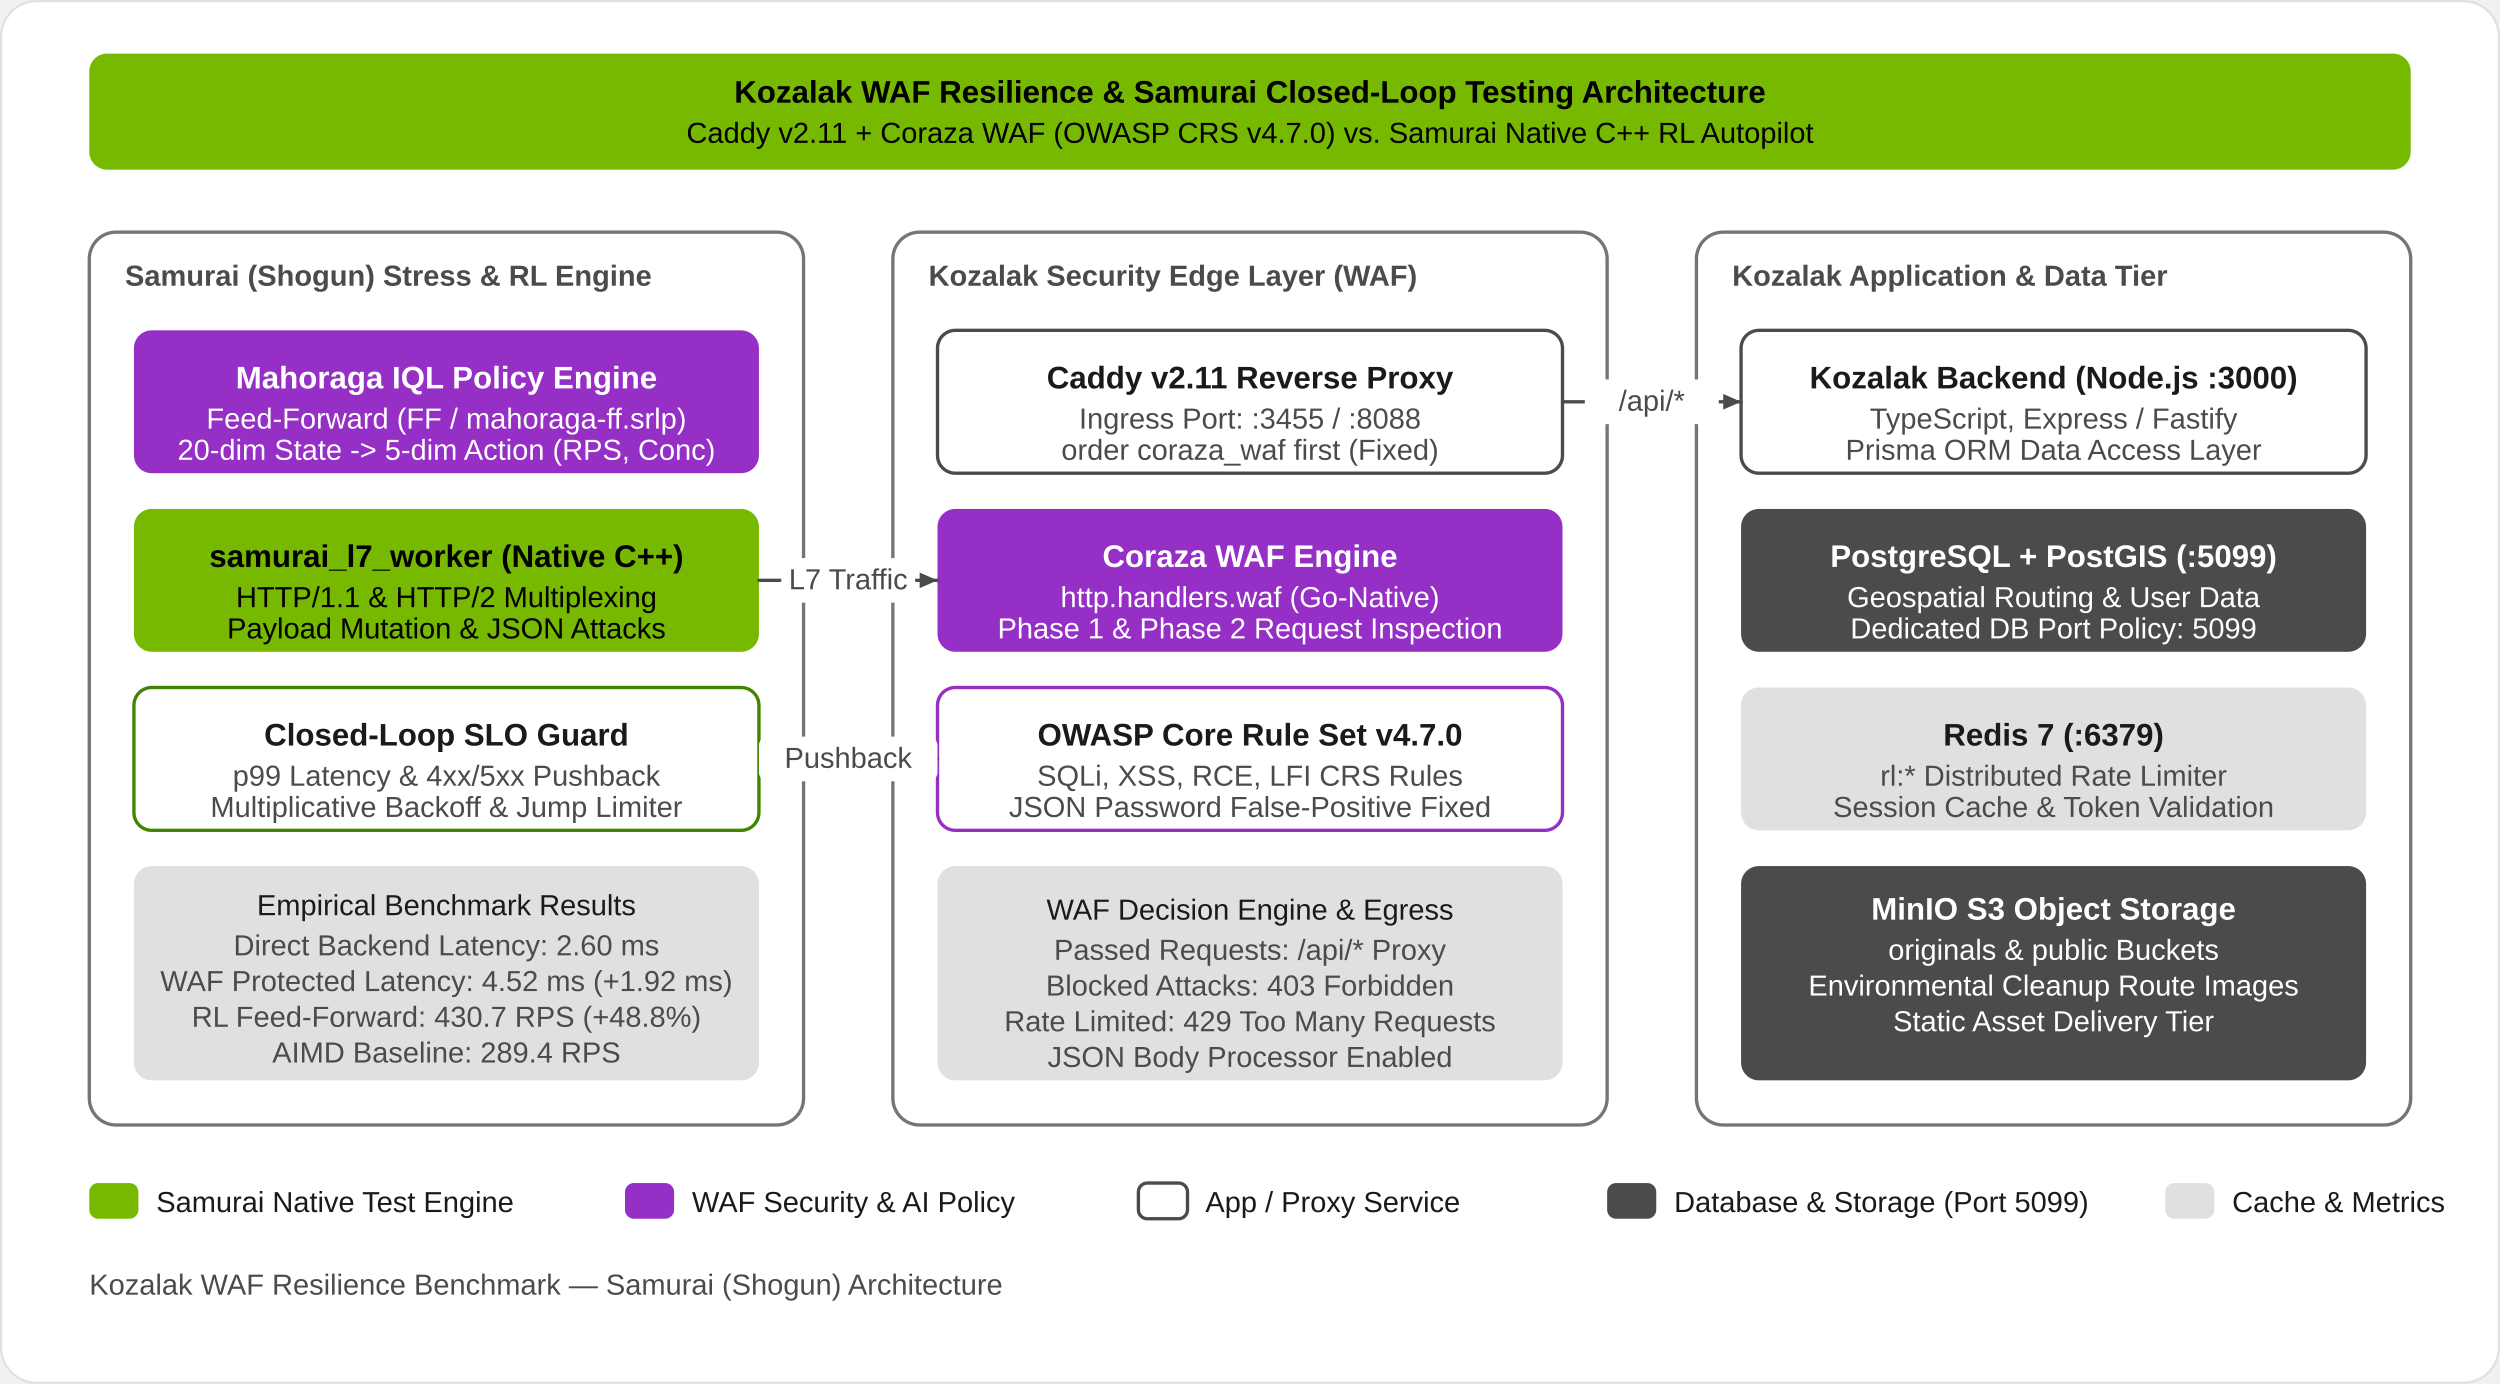
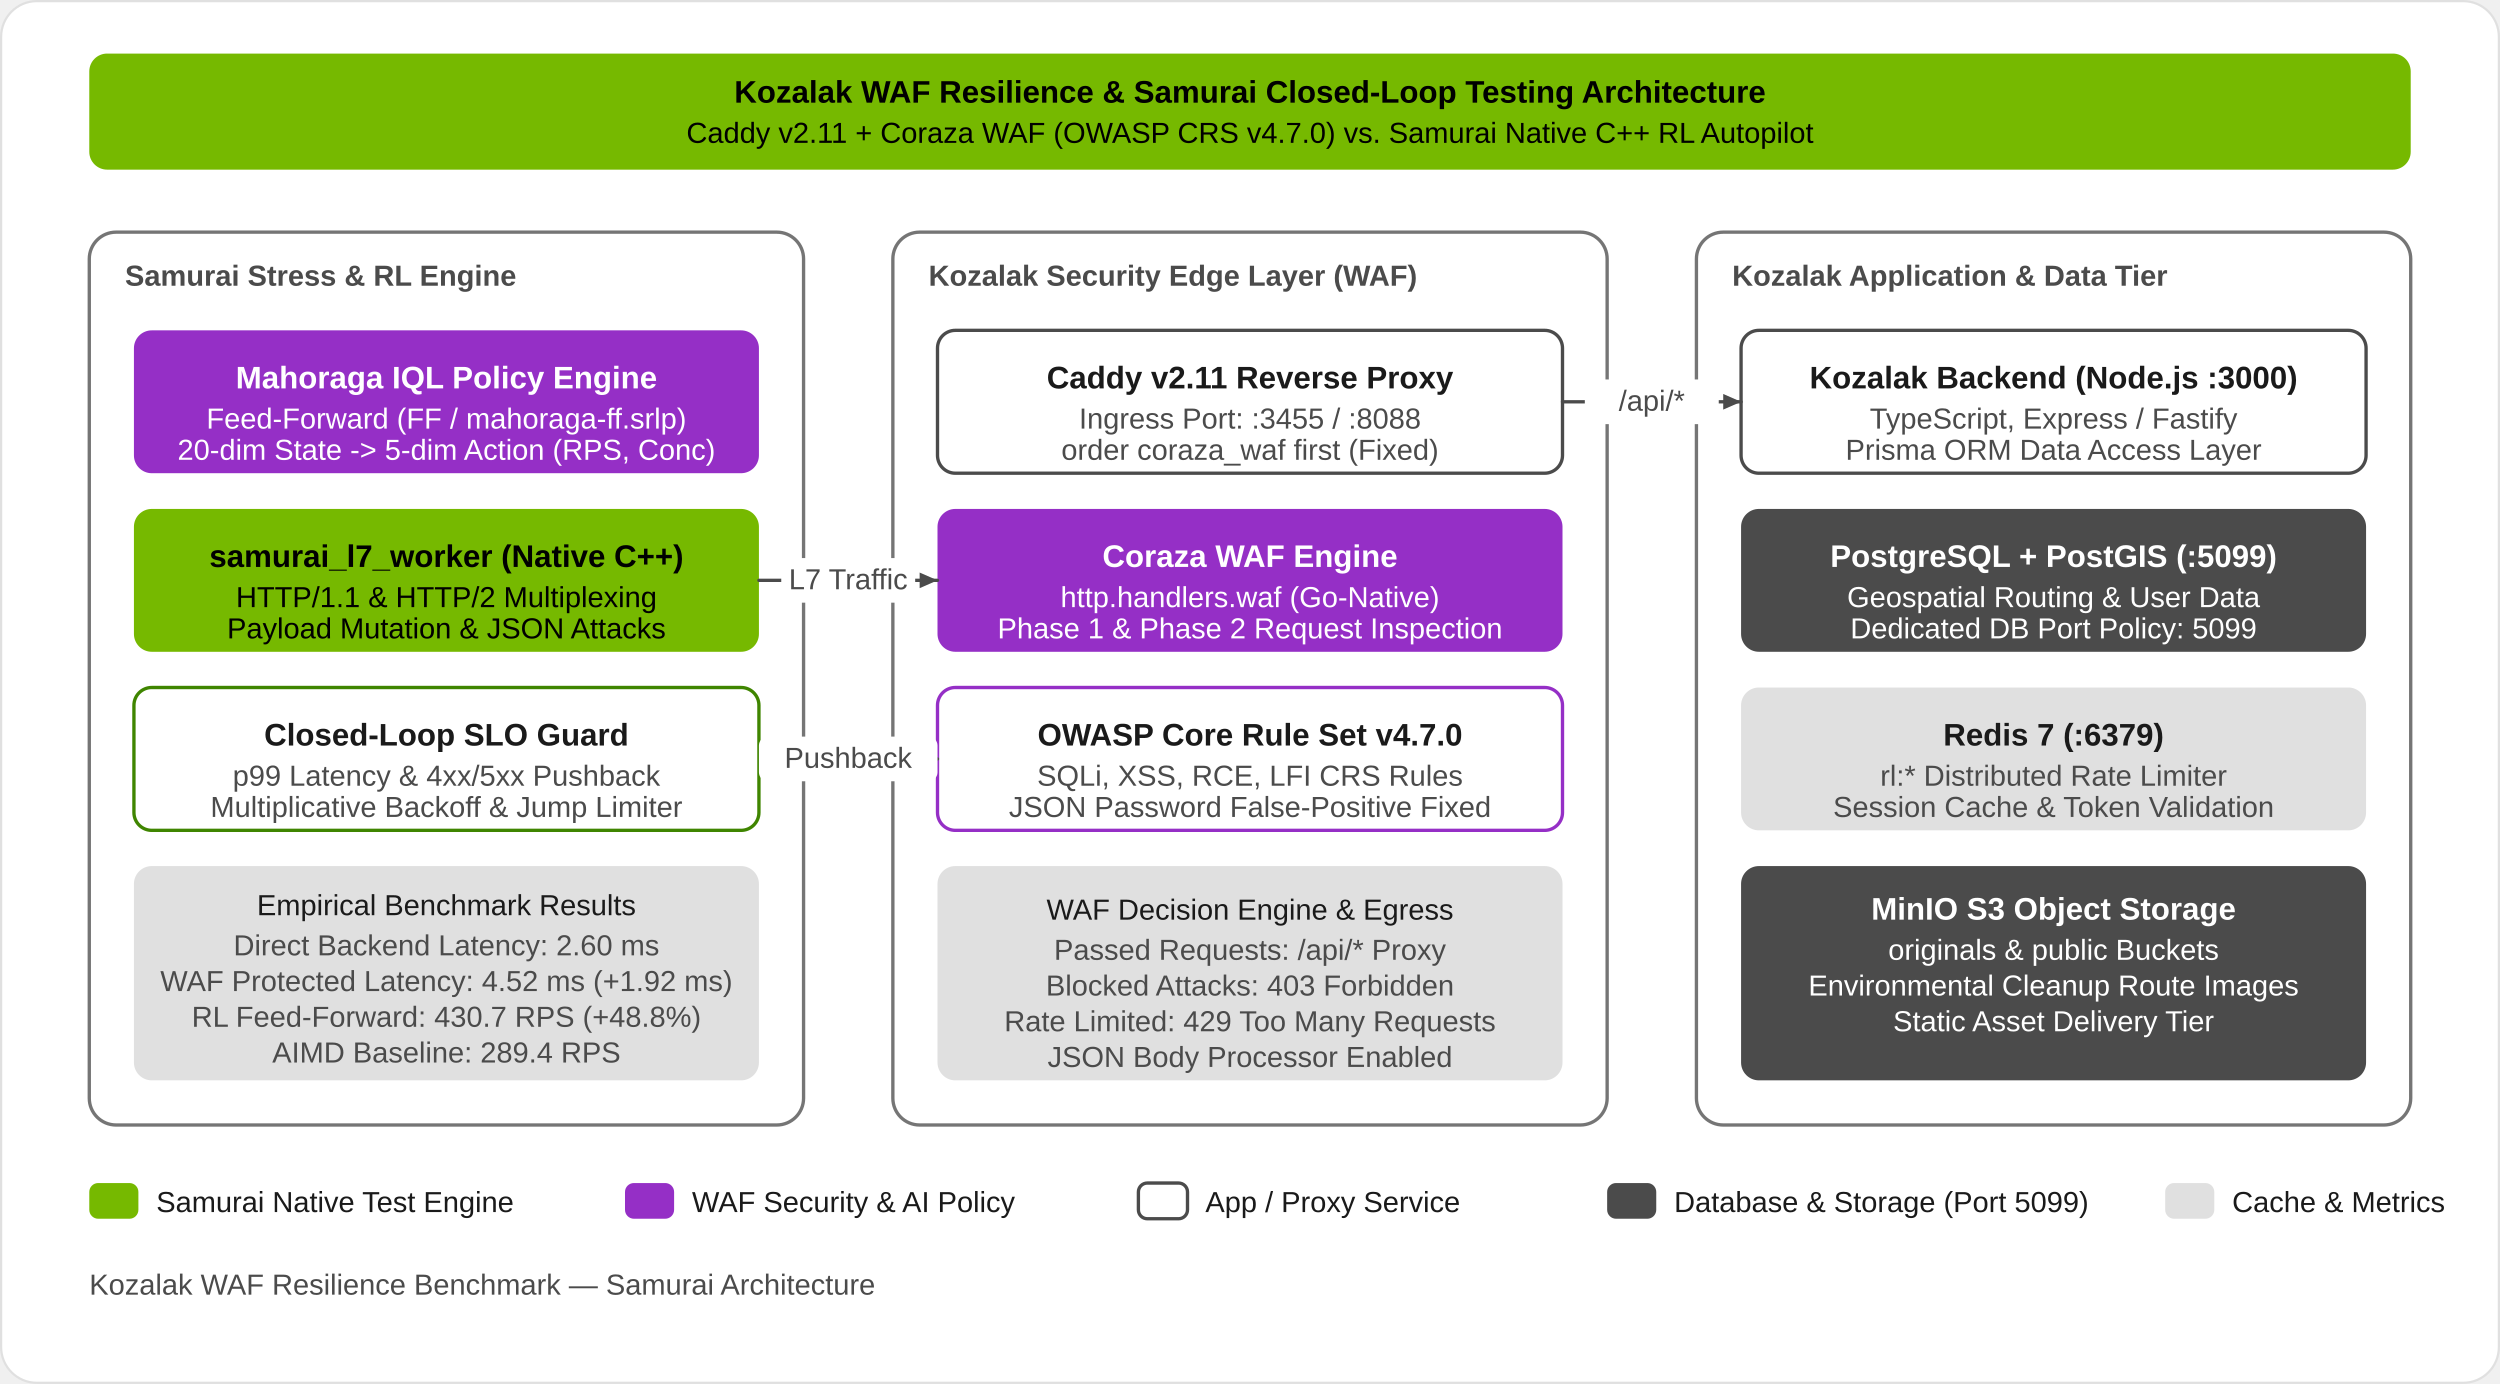
<svg xmlns="http://www.w3.org/2000/svg" viewBox="0 0 1120 620" role="img" aria-labelledby="kozalak-waf-title kozalak-waf-desc">
  <style>
    text { font-family: "NVIDIA Sans", Arial, Helvetica, sans-serif; }
    .bg { fill: #FFFFFF; stroke: #E0E0E0; stroke-width: 1; }
    .t { fill: #1A1A1A; }
    .tm { fill: #4B4B4B; }
    .tw { fill: #FFFFFF; }
    .tk { fill: #000000; }
    .l { font-size: 14px; font-weight: 600; }
    .s { font-size: 13px; font-weight: 400; }
    .gl { font-size: 13px; font-weight: 600; }
    .k-nvke { fill: #76B900; }
    .k-nvkr { fill: #952FC6; }
    .k-nv { fill: #FFFFFF; stroke: #4B4B4B; stroke-width: 1.5; }
    .k-tp { fill: #E0E0E0; }
    .k-hw { fill: #4B4B4B; }
    .k-actor { fill: #FFFFFF; stroke: #757575; stroke-width: 1.5; }
    .k-nvke-o { fill: #FFFFFF; stroke: #3F8500; stroke-width: 1.5; }
    .k-nvkr-o { fill: #FFFFFF; stroke: #952FC6; stroke-width: 1.5; }
    .dash { stroke-dasharray: 5 4; }
    .g { fill: none; stroke: #757575; stroke-width: 1.5; }
    .e { fill: none; stroke: #4B4B4B; stroke-width: 1.5; stroke-linejoin: round; stroke-linecap: round; }
    .ah { fill: #4B4B4B; }
    .ko { fill: #FFFFFF; }
    .ll { stroke: #A7A7A7; stroke-width: 1.5; stroke-dasharray: 2 5; stroke-linecap: round; }
    .band { fill: none; stroke: #757575; stroke-width: 1.5; stroke-dasharray: 5 4; }
    .badge { fill: #F9C500; }
    .num { fill: #FFFFFF; stroke: #4B4B4B; stroke-width: 1.5; }
    @media (prefers-color-scheme: dark) {
      .bg { fill: #1A1A1A; stroke: #313131; }
      .t { fill: #FFFFFF; }
      .tm { fill: #A7A7A7; }
      .k-nv { fill: #1A1A1A; stroke: #A7A7A7; }
      .k-tp { fill: #313131; }
      .k-hw { fill: #757575; }
      .k-actor { fill: #1A1A1A; stroke: #A7A7A7; }
      .k-nvke-o { fill: #1A1A1A; stroke: #76B900; }
      .k-nvkr-o { fill: #1A1A1A; stroke: #C359EF; }
      .g { stroke: #757575; }
      .e { stroke: #A7A7A7; }
      .ah { fill: #A7A7A7; }
      .ko { fill: #1A1A1A; }
      .ll { stroke: #757575; }
      .num { fill: #1A1A1A; stroke: #A7A7A7; }
    }
</style>
  <defs>
    <marker id="ah" viewBox="0 0 10 10" refX="9" refY="5" markerWidth="10" markerHeight="10" markerUnits="userSpaceOnUse" orient="auto">
      <path class="ah" d="M1,1.5 L9,5 L1,8.5 Z" />
    </marker>
    <marker id="ahs" viewBox="0 0 10 10" refX="1" refY="5" markerWidth="10" markerHeight="10" markerUnits="userSpaceOnUse" orient="auto">
      <path class="ah" d="M9,1.5 L1,5 L9,8.5 Z" />
    </marker>
  </defs>
  <rect class="bg" x="0.5" y="0.5" width="1119" height="619" rx="16" />
  <g class="node">
    <rect class="k-nvke" x="40" y="24" width="1040" height="52" rx="8" />
    <text class="l tk" x="560" y="46" text-anchor="middle">Kozalak WAF Resilience &amp; Samurai Closed-Loop Testing Architecture</text>
    <text class="s tk" x="560" y="64" text-anchor="middle">Caddy v2.11 + Coraza WAF (OWASP CRS v4.7.0) vs. Samurai Native C++ RL Autopilot</text>
  </g>
  <g class="group">
    <rect class="g" x="40" y="104" width="320" height="400" rx="12" />
-     <text class="gl tm" x="56" y="128">Samurai (Shogun) Stress &amp; RL Engine</text>
+     <text class="gl tm" x="56" y="128">Samurai Stress &amp; RL Engine</text>
    <g class="node">
      <rect class="k-nvkr" x="60" y="148" width="280" height="64" rx="8" />
      <text class="l tw" x="200" y="174" text-anchor="middle">Mahoraga IQL Policy Engine</text>
      <text class="s tw" x="200" y="192" text-anchor="middle">Feed-Forward (FF / mahoraga-ff.srlp)</text>
      <text class="s tw" x="200" y="206" text-anchor="middle">20-dim State -&gt; 5-dim Action (RPS, Conc)</text>
    </g>
    <g class="node">
      <rect class="k-nvke" x="60" y="228" width="280" height="64" rx="8" />
      <text class="l tk" x="200" y="254" text-anchor="middle">samurai_l7_worker (Native C++)</text>
      <text class="s tk" x="200" y="272" text-anchor="middle">HTTP/1.1 &amp; HTTP/2 Multiplexing</text>
      <text class="s tk" x="200" y="286" text-anchor="middle">Payload Mutation &amp; JSON Attacks</text>
    </g>
    <g class="node">
      <rect class="k-nvke-o" x="60" y="308" width="280" height="64" rx="8" />
      <text class="l t" x="200" y="334" text-anchor="middle">Closed-Loop SLO Guard</text>
      <text class="s tm" x="200" y="352" text-anchor="middle">p99 Latency &amp; 4xx/5xx Pushback</text>
      <text class="s tm" x="200" y="366" text-anchor="middle">Multiplicative Backoff &amp; Jump Limiter</text>
    </g>
    <g class="node">
      <rect class="k-tp" x="60" y="388" width="280" height="96" rx="8" />
      <text class="s t" x="200" y="410" text-anchor="middle">Empirical Benchmark Results</text>
      <text class="s tm" x="200" y="428" text-anchor="middle">Direct Backend Latency: 2.60 ms</text>
      <text class="s tm" x="200" y="444" text-anchor="middle">WAF Protected Latency: 4.52 ms (+1.92 ms)</text>
      <text class="s tm" x="200" y="460" text-anchor="middle">RL Feed-Forward: 430.7 RPS (+48.8%)</text>
      <text class="s tm" x="200" y="476" text-anchor="middle">AIMD Baseline: 289.4 RPS</text>
    </g>
  </g>
  <g class="group">
    <rect class="g" x="400" y="104" width="320" height="400" rx="12" />
    <text class="gl tm" x="416" y="128">Kozalak Security Edge Layer (WAF)</text>
    <g class="node">
      <rect class="k-nv" x="420" y="148" width="280" height="64" rx="8" />
      <text class="l t" x="560" y="174" text-anchor="middle">Caddy v2.11 Reverse Proxy</text>
      <text class="s tm" x="560" y="192" text-anchor="middle">Ingress Port: :3455 / :8088</text>
      <text class="s tm" x="560" y="206" text-anchor="middle">order coraza_waf first (Fixed)</text>
    </g>
    <g class="node">
      <rect class="k-nvkr" x="420" y="228" width="280" height="64" rx="8" />
      <text class="l tw" x="560" y="254" text-anchor="middle">Coraza WAF Engine</text>
      <text class="s tw" x="560" y="272" text-anchor="middle">http.handlers.waf (Go-Native)</text>
      <text class="s tw" x="560" y="286" text-anchor="middle">Phase 1 &amp; Phase 2 Request Inspection</text>
    </g>
    <g class="node">
      <rect class="k-nvkr-o" x="420" y="308" width="280" height="64" rx="8" />
      <text class="l t" x="560" y="334" text-anchor="middle">OWASP Core Rule Set v4.7.0</text>
      <text class="s tm" x="560" y="352" text-anchor="middle">SQLi, XSS, RCE, LFI CRS Rules</text>
      <text class="s tm" x="560" y="366" text-anchor="middle">JSON Password False-Positive Fixed</text>
    </g>
    <g class="node">
      <rect class="k-tp" x="420" y="388" width="280" height="96" rx="8" />
      <text class="s t" x="560" y="412" text-anchor="middle">WAF Decision Engine &amp; Egress</text>
      <text class="s tm" x="560" y="430" text-anchor="middle">Passed Requests: /api/* Proxy</text>
      <text class="s tm" x="560" y="446" text-anchor="middle">Blocked Attacks: 403 Forbidden</text>
      <text class="s tm" x="560" y="462" text-anchor="middle">Rate Limited: 429 Too Many Requests</text>
      <text class="s tm" x="560" y="478" text-anchor="middle">JSON Body Processor Enabled</text>
    </g>
  </g>
  <g class="group">
    <rect class="g" x="760" y="104" width="320" height="400" rx="12" />
    <text class="gl tm" x="776" y="128">Kozalak Application &amp; Data Tier</text>
    <g class="node">
      <rect class="k-nv" x="780" y="148" width="280" height="64" rx="8" />
      <text class="l t" x="920" y="174" text-anchor="middle">Kozalak Backend (Node.js :3000)</text>
      <text class="s tm" x="920" y="192" text-anchor="middle">TypeScript, Express / Fastify</text>
      <text class="s tm" x="920" y="206" text-anchor="middle">Prisma ORM Data Access Layer</text>
    </g>
    <g class="node">
      <rect class="k-hw" x="780" y="228" width="280" height="64" rx="8" />
      <text class="l tw" x="920" y="254" text-anchor="middle">PostgreSQL + PostGIS (:5099)</text>
      <text class="s tw" x="920" y="272" text-anchor="middle">Geospatial Routing &amp; User Data</text>
      <text class="s tw" x="920" y="286" text-anchor="middle">Dedicated DB Port Policy: 5099</text>
    </g>
    <g class="node">
      <rect class="k-tp" x="780" y="308" width="280" height="64" rx="8" />
      <text class="l t" x="920" y="334" text-anchor="middle">Redis 7 (:6379)</text>
      <text class="s tm" x="920" y="352" text-anchor="middle">rl:* Distributed Rate Limiter</text>
      <text class="s tm" x="920" y="366" text-anchor="middle">Session Cache &amp; Token Validation</text>
    </g>
    <g class="node">
      <rect class="k-hw" x="780" y="388" width="280" height="96" rx="8" />
      <text class="l tw" x="920" y="412" text-anchor="middle">MinIO S3 Object Storage</text>
      <text class="s tw" x="920" y="430" text-anchor="middle">originals &amp; public Buckets</text>
      <text class="s tw" x="920" y="446" text-anchor="middle">Environmental Cleanup Route Images</text>
      <text class="s tw" x="920" y="462" text-anchor="middle">Static Asset Delivery Tier</text>
    </g>
  </g>
  <g class="edge">
    <path class="e" d="M340,260 L420,260" marker-end="url(#ah)" />
    <rect class="ko" x="350" y="250" width="60" height="20" rx="4" />
    <text class="s tm elabel" x="380" y="264" text-anchor="middle">L7 Traffic</text>
  </g>
  <g class="edge">
    <path class="e" d="M700,180 L780,180" marker-end="url(#ah)" />
    <rect class="ko" x="710" y="170" width="60" height="20" rx="4" />
    <text class="s tm elabel" x="740" y="184" text-anchor="middle">/api/*</text>
  </g>
  <g class="edge">
    <path class="e dash" d="M420,340 L340,340" marker-end="url(#ah)" />
    <rect class="ko" x="340" y="330" width="80" height="20" rx="4" />
    <text class="s tm elabel" x="380" y="344" text-anchor="middle">Pushback</text>
  </g>
  <g class="legend">
    <rect class="k-nvke" x="40" y="530" width="22" height="16" rx="4" />
    <text class="s t" x="70" y="543">Samurai Native Test Engine</text>
    <rect class="k-nvkr" x="280" y="530" width="22" height="16" rx="4" />
    <text class="s t" x="310" y="543">WAF Security &amp; AI Policy</text>
    <rect class="k-nv" x="510" y="530" width="22" height="16" rx="4" />
    <text class="s t" x="540" y="543">App / Proxy Service</text>
    <rect class="k-hw" x="720" y="530" width="22" height="16" rx="4" />
    <text class="s t" x="750" y="543">Database &amp; Storage (Port 5099)</text>
    <rect class="k-tp" x="970" y="530" width="22" height="16" rx="4" />
    <text class="s t" x="1000" y="543">Cache &amp; Metrics</text>
-     <text class="s tm" x="40" y="580">Kozalak WAF Resilience Benchmark — Samurai (Shogun) Architecture</text>
+     <text class="s tm" x="40" y="580">Kozalak WAF Resilience Benchmark — Samurai Architecture</text>
  </g>
</svg>
